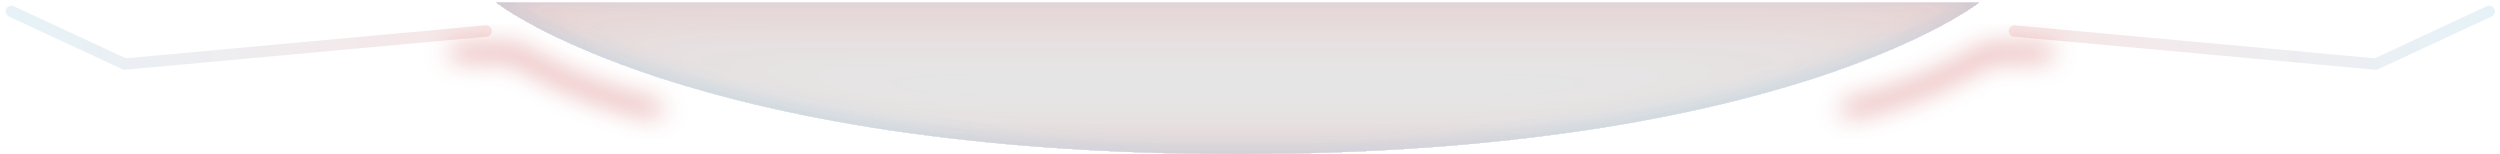
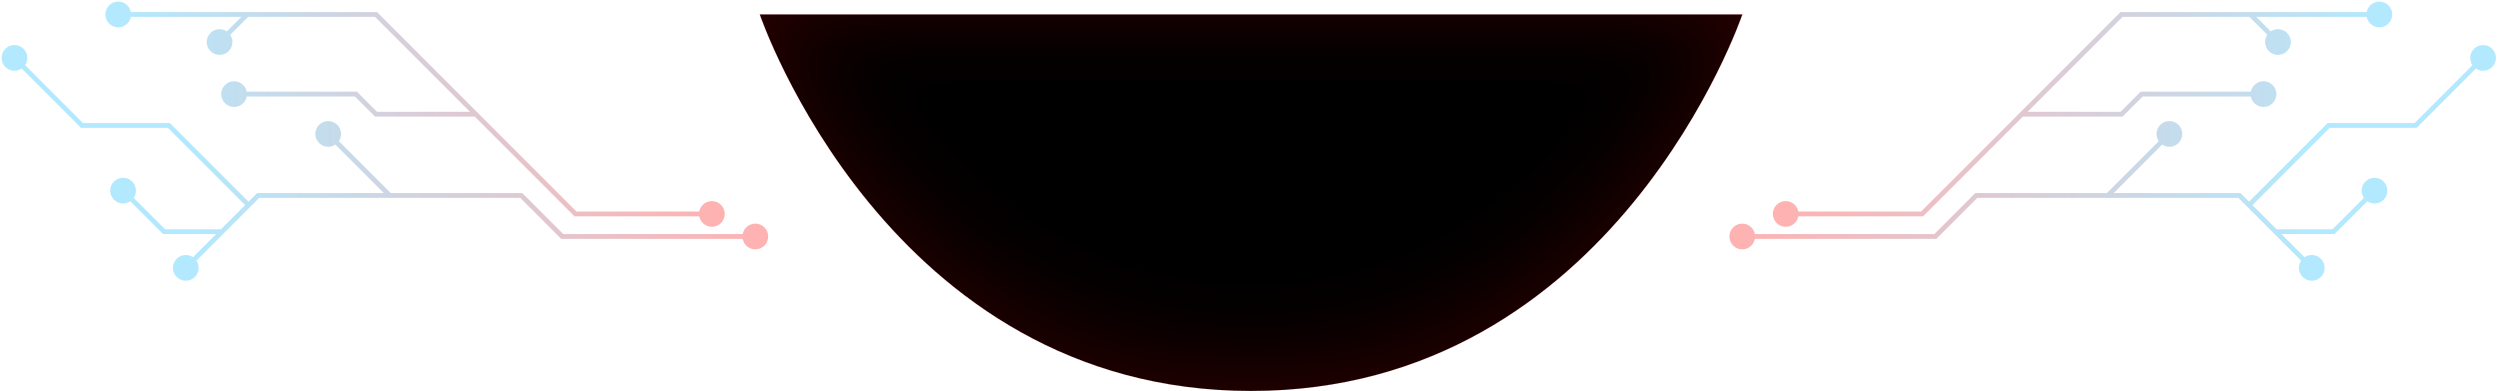
- <svg xmlns="http://www.w3.org/2000/svg" width="2419" height="149" viewBox="0 0 2419 149" fill="none">
-   <g filter="url(#filter0_ii_650_57)">
-     <path d="M1197.53 149C666.347 149 480.309 2.5 480.309 2.5H1914.75C1914.75 2.5 1728.71 149 1197.53 149Z" fill="black" fill-opacity="0.1" />
-   </g>
-   <path d="M470.333 30L120.7 62L10.973 11" stroke="url(#paint0_linear_650_57)" stroke-opacity="0.1" stroke-width="11" stroke-linecap="round" stroke-linejoin="round" />
-   <path d="M1949.17 30L2298.8 62L2408.53 11" stroke="url(#paint1_linear_650_57)" stroke-opacity="0.1" stroke-width="11" stroke-linecap="round" stroke-linejoin="round" />
-   <g filter="url(#filter1_f_650_57)">
-     <path d="M1983.08 51H1924.73C1874.26 80.505 1843.78 92.51 1785.57 106.5" stroke="#B90C0C" stroke-width="5" stroke-linecap="round" stroke-linejoin="round" />
-   </g>
-   <g filter="url(#filter2_f_650_57)">
-     <path d="M438.911 51H497.266C547.728 80.505 578.212 92.51 636.421 106.5" stroke="#B90C0C" stroke-width="5" stroke-linecap="round" stroke-linejoin="round" />
+ <svg xmlns="http://www.w3.org/2000/svg" width="518" height="81" viewBox="0 0 518 81" fill="none">
+   <path d="M358.333 49C358.333 50.473 359.527 51.667 361 51.667C362.473 51.667 363.667 50.473 363.667 49C363.667 47.527 362.473 46.333 361 46.333C359.527 46.333 358.333 47.527 358.333 49ZM401 49V49.5H401.207L401.354 49.354L401 49ZM409.5 40.5V40H409.293L409.146 40.146L409.5 40.5ZM464 40.5L464.354 40.146L464.207 40H464V40.5ZM476.333 55.5C476.333 56.973 477.527 58.167 479 58.167C480.473 58.167 481.667 56.973 481.667 55.5C481.667 54.027 480.473 52.833 479 52.833C477.527 52.833 476.333 54.027 476.333 55.5ZM446.833 27.75C446.833 29.223 448.027 30.417 449.5 30.417C450.973 30.417 452.167 29.223 452.167 27.75C452.167 26.277 450.973 25.083 449.5 25.083C448.027 25.083 446.833 26.277 446.833 27.75ZM483.5 48V48.5H483.707L483.854 48.354L483.5 48ZM489.333 39.5C489.333 40.973 490.527 42.167 492 42.167C493.473 42.167 494.667 40.973 494.667 39.5C494.667 38.027 493.473 36.833 492 36.833C490.527 36.833 489.333 38.027 489.333 39.5ZM482.5 26V25.5H482.293L482.146 25.646L482.5 26ZM500.5 26V26.5H500.707L500.854 26.354L500.5 26ZM511.833 12C511.833 13.473 513.027 14.667 514.5 14.667C515.973 14.667 517.167 13.473 517.167 12C517.167 10.527 515.973 9.333 514.5 9.333C513.027 9.333 511.833 10.527 511.833 12ZM361 49.5H401V48.5H361V49.5ZM401.354 49.354L409.854 40.854L409.146 40.146L400.646 48.646L401.354 49.354ZM409.5 41H436.75V40H409.5V41ZM436.75 41H464V40H436.75V41ZM437.104 40.854L449.854 28.104L449.146 27.396L436.396 40.146L437.104 40.854ZM471.146 48.354L478.646 55.854L479.354 55.146L471.854 47.646L471.146 48.354ZM471.5 48.5H483.5V47.5H471.5V48.5ZM483.854 48.354L492.354 39.854L491.646 39.146L483.146 47.646L483.854 48.354ZM463.646 40.854L465.646 42.854L466.354 42.146L464.354 40.146L463.646 40.854ZM465.646 42.854L471.146 48.354L471.854 47.646L466.354 42.146L465.646 42.854ZM466.354 42.854L482.854 26.354L482.146 25.646L465.646 42.146L466.354 42.854ZM482.5 26.5H500.5V25.5H482.5V26.5ZM500.854 26.354L514.854 12.354L514.146 11.646L500.146 25.646L500.854 26.354Z" fill="url(#paint0_linear_651_4)" fill-opacity="0.3" />
+   <path d="M490.333 3C490.333 4.473 491.527 5.667 493 5.667C494.473 5.667 495.667 4.473 495.667 3C495.667 1.527 494.473 0.333 493 0.333C491.527 0.333 490.333 1.527 490.333 3ZM439.586 3V2.5H439.379L439.232 2.646L439.586 3ZM398.259 44.327V44.827H398.466L398.613 44.68L398.259 44.327ZM367.333 44.327C367.333 45.8 368.527 46.993 370 46.993C371.473 46.993 372.667 45.8 372.667 44.327C372.667 42.854 371.473 41.66 370 41.66C368.527 41.66 367.333 42.854 367.333 44.327ZM439.586 23.663V24.163H439.793L439.939 24.017L439.586 23.663ZM443.749 19.5V19H443.542L443.395 19.146L443.749 19.5ZM466.333 19.5C466.333 20.973 467.527 22.167 469 22.167C470.473 22.167 471.667 20.973 471.667 19.5C471.667 18.027 470.473 16.833 469 16.833C467.527 16.833 466.333 18.027 466.333 19.5ZM469.333 8.707C469.333 10.18 470.527 11.374 472 11.374C473.473 11.374 474.667 10.18 474.667 8.707C474.667 7.234 473.473 6.04 472 6.04C470.527 6.04 469.333 7.234 469.333 8.707ZM398.259 43.827H370V44.827H398.259V43.827ZM439.232 2.646L418.569 23.31L419.276 24.017L439.939 3.354L439.232 2.646ZM418.569 23.31L397.905 43.973L398.613 44.68L419.276 24.017L418.569 23.31ZM418.922 24.163H439.586V23.163H418.922V24.163ZM439.939 24.017L444.103 19.854L443.395 19.146L439.232 23.31L439.939 24.017ZM443.749 20H469V19H443.749V20ZM493 2.5H466.293V3.5H493V2.5ZM466.293 2.5H439.586V3.5H466.293V2.5ZM465.939 3.354L471.646 9.061L472.354 8.354L466.646 2.646L465.939 3.354Z" fill="url(#paint1_linear_651_4)" fill-opacity="0.3" />
+   <path d="M159.167 49C159.167 50.473 157.973 51.667 156.5 51.667C155.027 51.667 153.833 50.473 153.833 49C153.833 47.527 155.027 46.333 156.5 46.333C157.973 46.333 159.167 47.527 159.167 49ZM116.5 49V49.5H116.293L116.146 49.354L116.5 49ZM108 40.5V40H108.207L108.354 40.146L108 40.5ZM53.5 40.5L53.146 40.146L53.293 40H53.5V40.5ZM41.167 55.5C41.167 56.973 39.973 58.167 38.5 58.167C37.027 58.167 35.833 56.973 35.833 55.5C35.833 54.027 37.027 52.833 38.5 52.833C39.973 52.833 41.167 54.027 41.167 55.5ZM70.667 27.75C70.667 29.223 69.473 30.417 68 30.417C66.527 30.417 65.333 29.223 65.333 27.75C65.333 26.277 66.527 25.083 68 25.083C69.473 25.083 70.667 26.277 70.667 27.75ZM34 48V48.5H33.793L33.646 48.354L34 48ZM28.167 39.5C28.167 40.973 26.973 42.167 25.5 42.167C24.027 42.167 22.833 40.973 22.833 39.5C22.833 38.027 24.027 36.833 25.5 36.833C26.973 36.833 28.167 38.027 28.167 39.5ZM35 26V25.5H35.207L35.354 25.646L35 26ZM17 26V26.5H16.793L16.646 26.354L17 26ZM5.667 12C5.667 13.473 4.473 14.667 3 14.667C1.527 14.667 0.333 13.473 0.333 12C0.333 10.527 1.527 9.333 3 9.333C4.473 9.333 5.667 10.527 5.667 12ZM156.5 49.5H116.5V48.5H156.5V49.5ZM116.146 49.354L107.646 40.854L108.354 40.146L116.854 48.646L116.146 49.354ZM108 41H80.75V40H108V41ZM80.75 41H53.5V40H80.75V41ZM80.396 40.854L67.646 28.104L68.354 27.396L81.104 40.146L80.396 40.854ZM46.354 48.354L38.854 55.854L38.146 55.146L45.646 47.646L46.354 48.354ZM46 48.5H34V47.5H46V48.5ZM33.646 48.354L25.146 39.854L25.854 39.146L34.354 47.646L33.646 48.354ZM53.854 40.854L51.854 42.854L51.146 42.146L53.146 40.146L53.854 40.854ZM51.854 42.854L46.354 48.354L45.646 47.646L51.146 42.146L51.854 42.854ZM51.146 42.854L34.646 26.354L35.354 25.646L51.854 42.146L51.146 42.854ZM35 26.5H17V25.5H35V26.5ZM16.646 26.354L2.646 12.354L3.354 11.646L17.354 25.646L16.646 26.354Z" fill="url(#paint2_linear_651_4)" fill-opacity="0.3" />
+   <path d="M27.167 3C27.167 4.473 25.973 5.667 24.5 5.667C23.027 5.667 21.833 4.473 21.833 3C21.833 1.527 23.027 0.333 24.5 0.333C25.973 0.333 27.167 1.527 27.167 3ZM77.914 3V2.5H78.121L78.268 2.646L77.914 3ZM119.241 44.327V44.827H119.034L118.887 44.68L119.241 44.327ZM150.167 44.327C150.167 45.8 148.973 46.993 147.5 46.993C146.027 46.993 144.833 45.8 144.833 44.327C144.833 42.854 146.027 41.66 147.5 41.66C148.973 41.66 150.167 42.854 150.167 44.327ZM77.914 23.663V24.163H77.707L77.561 24.017L77.914 23.663ZM73.751 19.5V19H73.958L74.105 19.146L73.751 19.5ZM51.167 19.5C51.167 20.973 49.973 22.167 48.5 22.167C47.027 22.167 45.833 20.973 45.833 19.5C45.833 18.027 47.027 16.833 48.5 16.833C49.973 16.833 51.167 18.027 51.167 19.5ZM48.167 8.707C48.167 10.18 46.973 11.374 45.5 11.374C44.027 11.374 42.833 10.18 42.833 8.707C42.833 7.234 44.027 6.04 45.5 6.04C46.973 6.04 48.167 7.234 48.167 8.707ZM119.241 43.827H147.5V44.827H119.241V43.827ZM78.268 2.646L98.931 23.31L98.224 24.017L77.561 3.354L78.268 2.646ZM98.931 23.31L119.595 43.973L118.887 44.68L98.224 24.017L98.931 23.31ZM98.578 24.163H77.914V23.163H98.578V24.163ZM77.561 24.017L73.397 19.854L74.105 19.146L78.268 23.31L77.561 24.017ZM73.751 20H48.5V19H73.751V20ZM24.5 2.5H51.207V3.5H24.5V2.5ZM51.207 2.5H77.914V3.5H51.207V2.5ZM51.561 3.354L45.854 9.061L45.146 8.354L50.854 2.646L51.561 3.354Z" fill="url(#paint3_linear_651_4)" fill-opacity="0.3" />
+   <g filter="url(#filter0_i_651_4)">
+     <path d="M259.22 81C183.841 81 157.441 3 157.441 3H361C361 3 334.599 81 259.22 81Z" fill="black" />
  </g>
  <defs>
-     <filter id="filter0_ii_650_57" x="480.309" y="-7.5" width="1434.44" height="172.5" filterUnits="userSpaceOnUse" color-interpolation-filters="sRGB">
+     <filter id="filter0_i_651_4" x="157.441" y="-2" width="203.559" height="83" filterUnits="userSpaceOnUse" color-interpolation-filters="sRGB">
      <feFlood flood-opacity="0" result="BackgroundImageFix" />
      <feBlend mode="normal" in="SourceGraphic" in2="BackgroundImageFix" result="shape" />
      <feColorMatrix in="SourceAlpha" type="matrix" values="0 0 0 0 0 0 0 0 0 0 0 0 0 0 0 0 0 0 127 0" result="hardAlpha" />
-       <feOffset dy="-10" />
-       <feGaussianBlur stdDeviation="7.55" />
+       <feOffset dy="-5" />
+       <feGaussianBlur stdDeviation="10" />
      <feComposite in2="hardAlpha" operator="arithmetic" k2="-1" k3="1" />
-       <feColorMatrix type="matrix" values="0 0 0 0 0 0 0 0 0 0.722 0 0 0 0 1 0 0 0 0.1 0" />
-       <feBlend mode="normal" in2="shape" result="effect1_innerShadow_650_57" />
-       <feColorMatrix in="SourceAlpha" type="matrix" values="0 0 0 0 0 0 0 0 0 0 0 0 0 0 0 0 0 0 127 0" result="hardAlpha" />
-       <feOffset dy="16" />
-       <feGaussianBlur stdDeviation="34.75" />
-       <feComposite in2="hardAlpha" operator="arithmetic" k2="-1" k3="1" />
-       <feColorMatrix type="matrix" values="0 0 0 0 0.996 0 0 0 0 0.004 0 0 0 0 0.004 0 0 0 0.1 0" />
-       <feBlend mode="normal" in2="effect1_innerShadow_650_57" result="effect2_innerShadow_650_57" />
+       <feColorMatrix type="matrix" values="0 0 0 0 0.996 0 0 0 0 0.004 0 0 0 0 0.004 0 0 0 0.15 0" />
+       <feBlend mode="normal" in2="shape" result="effect1_innerShadow_651_4" />
    </filter>
-     <filter id="filter1_f_650_57" x="1758.07" y="23.5" width="252.511" height="110.501" filterUnits="userSpaceOnUse" color-interpolation-filters="sRGB">
-       <feFlood flood-opacity="0" result="BackgroundImageFix" />
-       <feBlend mode="normal" in="SourceGraphic" in2="BackgroundImageFix" result="shape" />
-       <feGaussianBlur stdDeviation="12.5" result="effect1_foregroundBlur_650_57" />
-     </filter>
-     <filter id="filter2_f_650_57" x="411.411" y="23.5" width="252.511" height="110.501" filterUnits="userSpaceOnUse" color-interpolation-filters="sRGB">
-       <feFlood flood-opacity="0" result="BackgroundImageFix" />
-       <feBlend mode="normal" in="SourceGraphic" in2="BackgroundImageFix" result="shape" />
-       <feGaussianBlur stdDeviation="12.5" result="effect1_foregroundBlur_650_57" />
-     </filter>
-     <linearGradient id="paint0_linear_650_57" x1="10.973" y1="36.5" x2="470.333" y2="36.5" gradientUnits="userSpaceOnUse">
-       <stop stop-color="#0C85B9" />
-       <stop offset="1" stop-color="#B90C0C" />
+     <linearGradient id="paint0_linear_651_4" x1="361" y1="41.625" x2="479" y2="41.625" gradientUnits="userSpaceOnUse">
+       <stop stop-color="#FE0101" />
+       <stop offset="1" stop-color="#00B8FF" />
    </linearGradient>
-     <linearGradient id="paint1_linear_650_57" x1="2408.53" y1="36.5" x2="1949.17" y2="36.5" gradientUnits="userSpaceOnUse">
-       <stop stop-color="#0C85B9" />
-       <stop offset="1" stop-color="#B90C0C" />
+     <linearGradient id="paint1_linear_651_4" x1="370" y1="23.663" x2="493" y2="23.663" gradientUnits="userSpaceOnUse">
+       <stop stop-color="#FE0101" />
+       <stop offset="1" stop-color="#00B8FF" />
+     </linearGradient>
+     <linearGradient id="paint2_linear_651_4" x1="156.5" y1="41.625" x2="38.5" y2="41.625" gradientUnits="userSpaceOnUse">
+       <stop stop-color="#FE0101" />
+       <stop offset="1" stop-color="#00B8FF" />
+     </linearGradient>
+     <linearGradient id="paint3_linear_651_4" x1="147.5" y1="23.663" x2="24.5" y2="23.663" gradientUnits="userSpaceOnUse">
+       <stop stop-color="#FE0101" />
+       <stop offset="1" stop-color="#00B8FF" />
    </linearGradient>
  </defs>
</svg>
